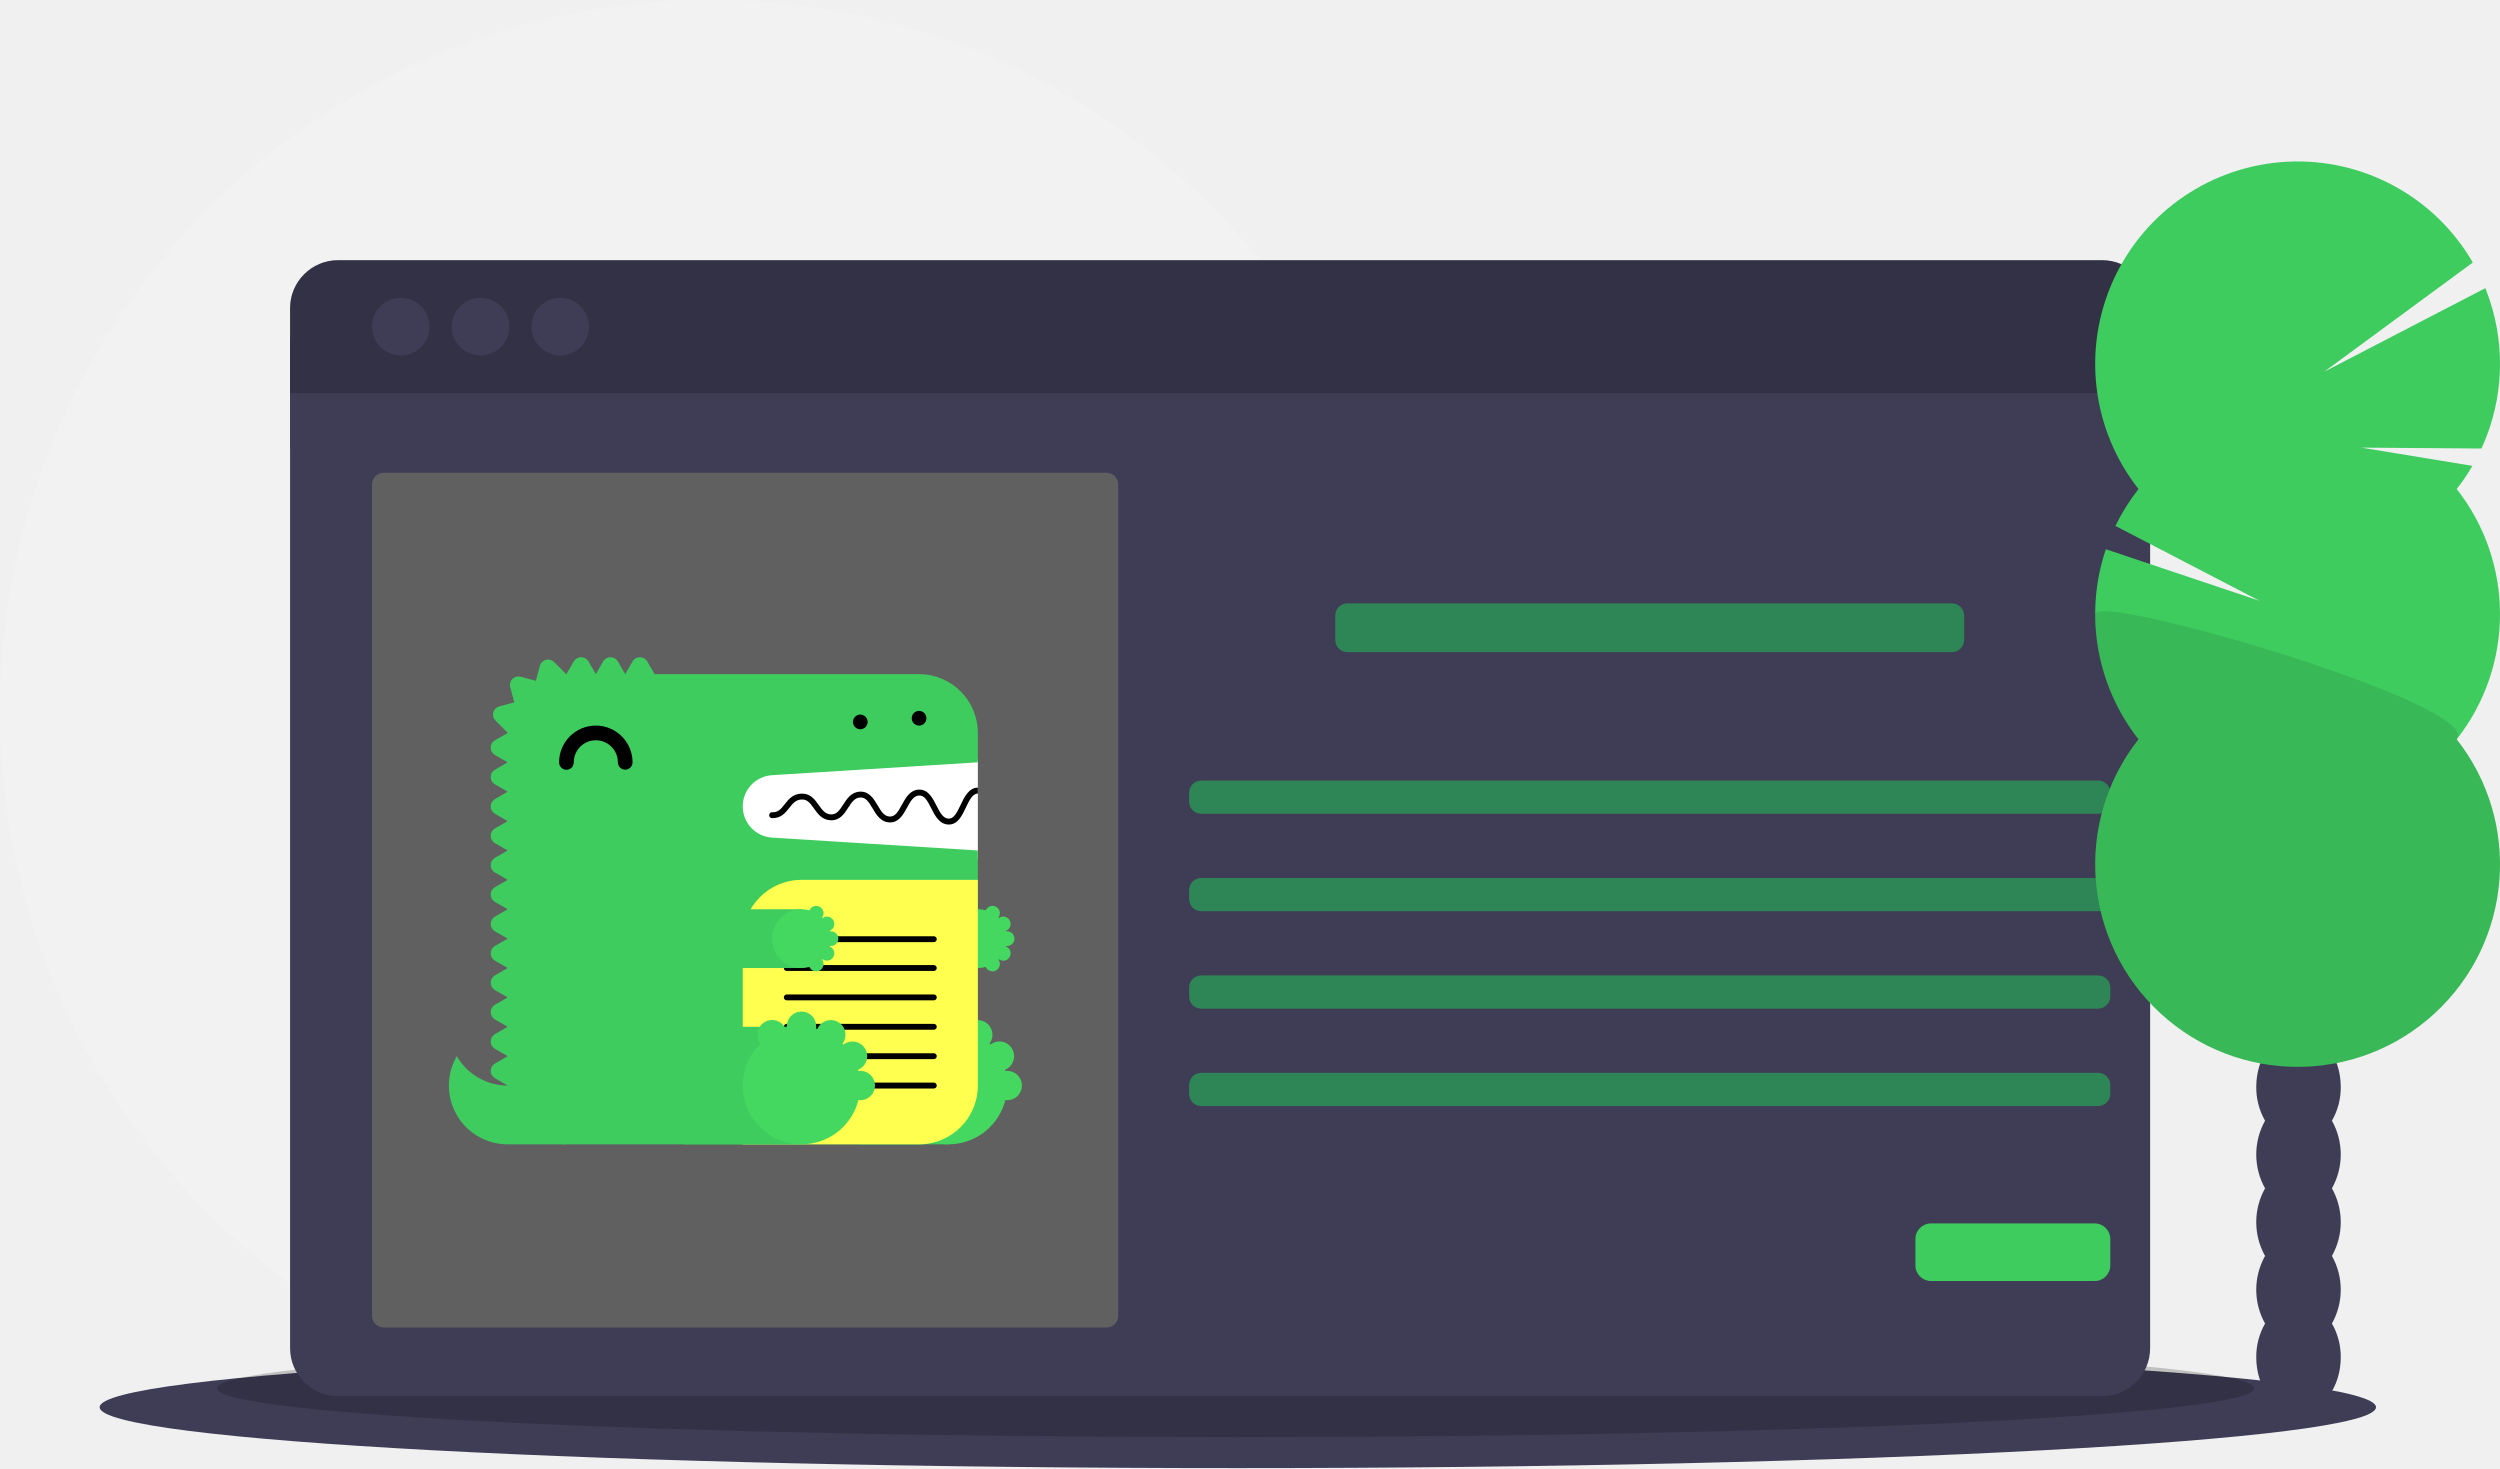
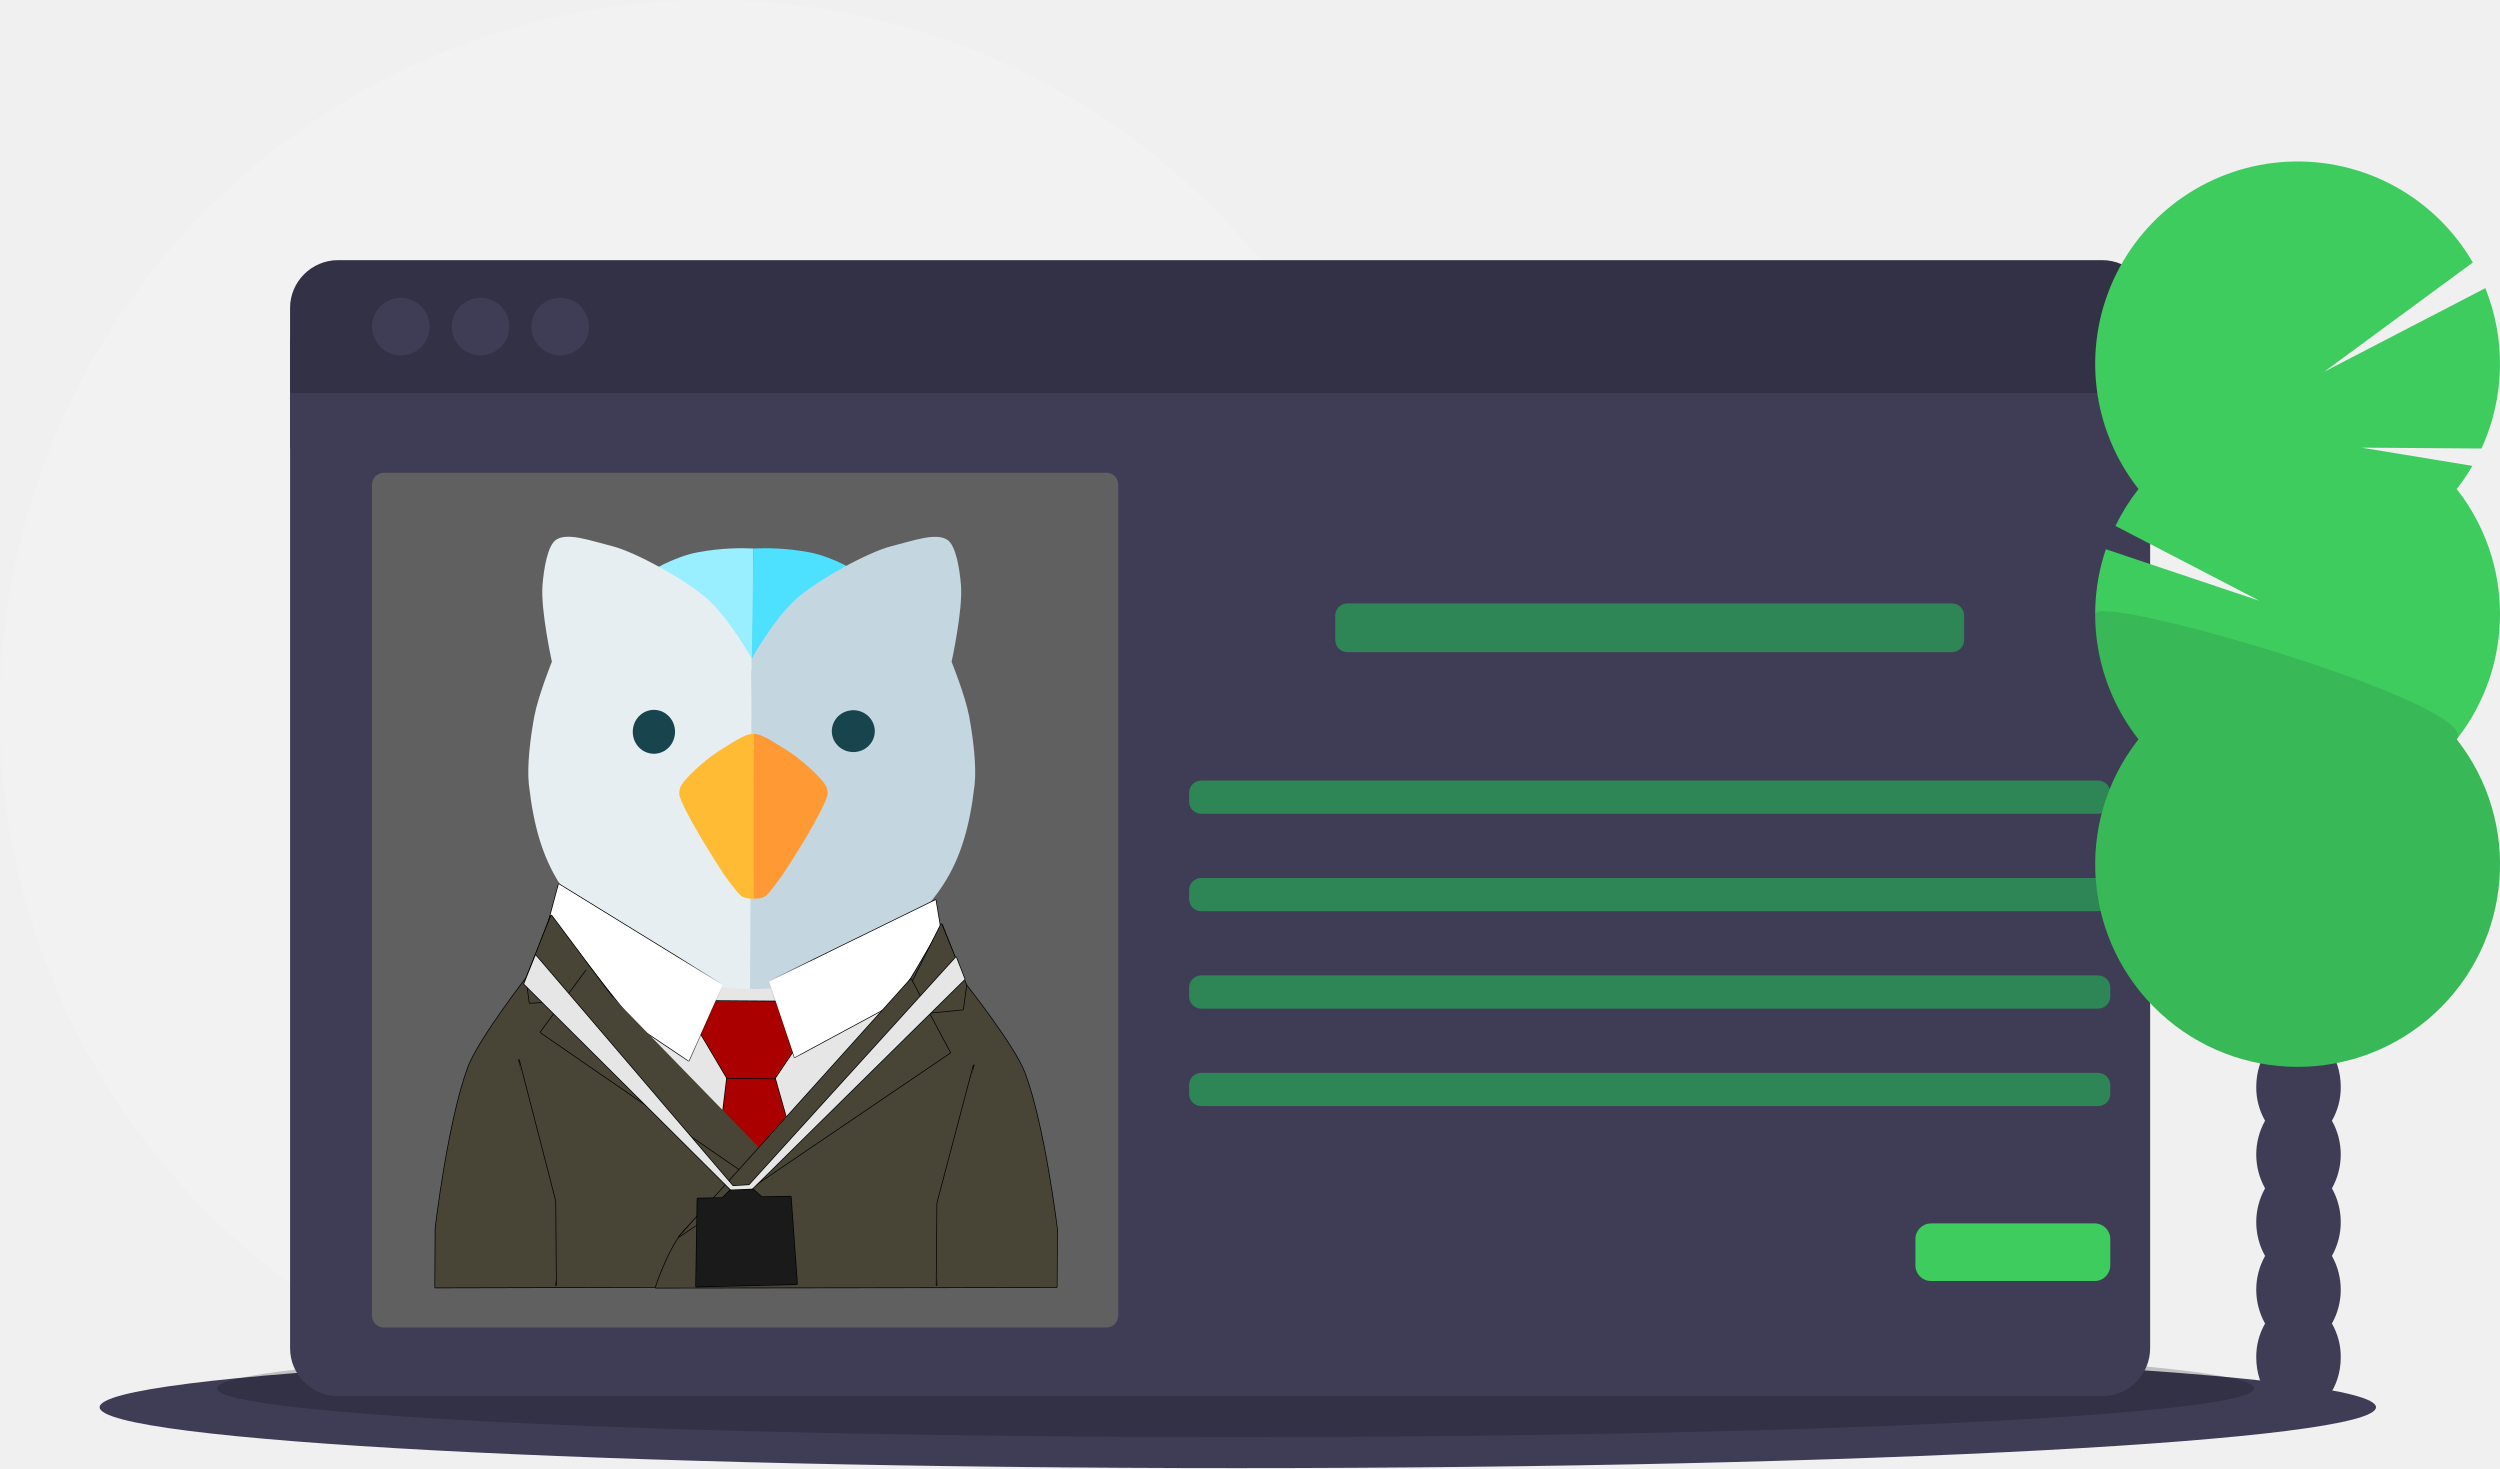
- <svg xmlns="http://www.w3.org/2000/svg" width="1129" height="663" viewBox="0 0 1129 663">
-   <circle cx="321" cy="321" r="321" fill="#f2f2f2" />
-   <ellipse cx="559" cy="635.5" rx="514" ry="27.5" fill="#3f3d56" />
-   <ellipse cx="558" cy="627" rx="460" ry="22" opacity="0.2" />
-   <rect x="131" y="152.5" width="840" height="50" fill="#3f3d56" />
-   <path d="M166.5,727.33A21.67,21.67,0,0,0,188.17,749H984.83A21.67,21.67,0,0,0,1006.5,727.33V296h-840Z" transform="translate(-35.5 -118.5)" fill="#3f3d56" />
-   <path d="M984.83,236H188.17A21.67,21.67,0,0,0,166.5,257.67V296h840V257.67A21.67,21.67,0,0,0,984.83,236Z" transform="translate(-35.5 -118.5)" fill="#3f3d56" />
-   <path d="M984.83,236H188.17A21.67,21.67,0,0,0,166.5,257.67V296h840V257.67A21.67,21.67,0,0,0,984.83,236Z" transform="translate(-35.5 -118.5)" opacity="0.2" />
-   <circle cx="181" cy="147.5" r="13" fill="#3f3d56" />
-   <circle cx="217" cy="147.5" r="13" fill="#3f3d56" />
-   <circle cx="253" cy="147.5" r="13" fill="#3f3d56" />
-   <rect x="168" y="213.5" width="337" height="386" rx="5.335" fill="#606060" />
-   <rect x="603" y="272.5" width="284" height="22" rx="5.476" fill="#2e8555" />
-   <rect x="537" y="352.5" width="416" height="15" rx="5.476" fill="#2e8555" />
-   <rect x="537" y="396.5" width="416" height="15" rx="5.476" fill="#2e8555" />
-   <rect x="537" y="440.5" width="416" height="15" rx="5.476" fill="#2e8555" />
-   <rect x="537" y="484.5" width="416" height="15" rx="5.476" fill="#2e8555" />
-   <rect x="865" y="552.5" width="88" height="26" rx="7.028" fill="#3ecc5f" />
-   <path d="M1088.603,624.616a30.114,30.114,0,0,0,3.983-15.266c0-13.797-8.544-24.981-19.083-24.981s-19.083,11.184-19.083,24.981a30.114,30.114,0,0,0,3.983,15.266,31.248,31.248,0,0,0,0,30.532,31.248,31.248,0,0,0,0,30.532,31.248,31.248,0,0,0,0,30.532,30.114,30.114,0,0,0-3.983,15.266c0,13.797,8.544,24.981,19.083,24.981s19.083-11.184,19.083-24.981a30.114,30.114,0,0,0-3.983-15.266,31.248,31.248,0,0,0,0-30.532,31.248,31.248,0,0,0,0-30.532,31.248,31.248,0,0,0,0-30.532Z" transform="translate(-35.5 -118.5)" fill="#3f3d56" />
-   <ellipse cx="1038.003" cy="460.318" rx="19.083" ry="24.981" fill="#3f3d56" />
-   <ellipse cx="1038.003" cy="429.786" rx="19.083" ry="24.981" fill="#3f3d56" />
-   <path d="M1144.939,339.345a91.611,91.611,0,0,0,7.107-10.461l-50.141-8.235,54.229.403a91.566,91.566,0,0,0,1.746-72.426l-72.754,37.741,67.097-49.321a91.413,91.413,0,1,0-150.971,102.298,91.458,91.458,0,0,0-10.425,16.669l65.087,33.814-69.4-23.292a91.46,91.46,0,0,0,14.738,85.837,91.406,91.406,0,1,0,143.689,0,91.418,91.418,0,0,0,0-113.029Z" transform="translate(-35.5 -118.5)" fill="#3ecc5f" fill-rule="evenodd" />
-   <path d="M981.688,395.859a91.013,91.013,0,0,0,19.561,56.514,91.406,91.406,0,1,0,143.689,0C1157.19,436.821,981.688,385.6,981.688,395.859Z" transform="translate(-35.5 -118.5)" opacity="0.1" />
-   <path d="M365.62,461.436H477.094v45.12H365.62Z" transform="translate(-35.5 -118.5)" fill="#fff" fill-rule="evenodd" />
-   <path d="M264.763,608.741a26.509,26.509,0,0,1-22.962-13.271,26.51,26.51,0,0,0,22.962,39.812H291.304V608.741Z" transform="translate(-35.5 -118.5)" fill="#3ecc5f" fill-rule="evenodd" />
-   <path d="M384.172,468.571l92.922-5.807V449.493a26.541,26.541,0,0,0-26.541-26.541H331.116l-3.318-5.746a3.83,3.83,0,0,0-6.635,0l-3.318,5.746-3.318-5.746a3.83,3.83,0,0,0-6.635,0l-3.318,5.746L301.257,417.205a3.83,3.83,0,0,0-6.635,0L291.304,422.951c-.029,0-.056.004-.086.004l-5.497-5.495a3.829,3.829,0,0,0-6.407,1.717l-1.817,6.773L270.607,424.103a3.83,3.83,0,0,0-4.691,4.693l1.845,6.891-6.771,1.814a3.832,3.832,0,0,0-1.72,6.41l5.497,5.497c0,.028-.004.056-.004.085l-5.746,3.318a3.83,3.83,0,0,0,0,6.635l5.746,3.318L259.016,466.081a3.83,3.83,0,0,0,0,6.635l5.746,3.318-5.746,3.318a3.83,3.83,0,0,0,0,6.635l5.746,3.318-5.746,3.318a3.83,3.83,0,0,0,0,6.635l5.746,3.318-5.746,3.318a3.83,3.83,0,0,0,0,6.635l5.746,3.318-5.746,3.318a3.83,3.83,0,0,0,0,6.635l5.746,3.318-5.746,3.318a3.83,3.83,0,0,0,0,6.635l5.746,3.318-5.746,3.318a3.83,3.83,0,0,0,0,6.635l5.746,3.318L259.016,558.976a3.83,3.83,0,0,0,0,6.635l5.746,3.318-5.746,3.318a3.83,3.83,0,0,0,0,6.635l5.746,3.318-5.746,3.318a3.83,3.83,0,0,0,0,6.635l5.746,3.318-5.746,3.318a3.83,3.83,0,0,0,0,6.635l5.746,3.318A26.541,26.541,0,0,0,291.304,635.283H450.553A26.541,26.541,0,0,0,477.094,608.741V502.575l-92.922-5.807a14.126,14.126,0,0,1,0-28.198" transform="translate(-35.5 -118.5)" fill="#3ecc5f" fill-rule="evenodd" />
-   <path d="M424.011,635.283h39.812V582.2H424.011Z" transform="translate(-35.5 -118.5)" fill="#3ecc5f" fill-rule="evenodd" />
-   <path d="M490.365,602.106a6.602,6.602,0,0,0-.848.085c-.05-.199-.098-.399-.154-.599A6.627,6.627,0,1,0,482.806,590.21q-.22-.225-.445-.446a6.624,6.624,0,1,0-11.397-6.564c-.196-.056-.394-.102-.591-.153a6.64,6.64,0,1,0-13.101,0c-.196.05-.394.097-.591.153a6.628,6.628,0,1,0-11.397,6.564,26.528,26.528,0,1,0,44.231,25.528,6.621,6.621,0,1,0,.848-13.186" transform="translate(-35.5 -118.5)" fill="#44d860" fill-rule="evenodd" />
-   <path d="M437.282,555.658H477.094V529.117H437.282Z" transform="translate(-35.5 -118.5)" fill="#3ecc5f" fill-rule="evenodd" />
-   <path d="M490.365,545.705a3.318,3.318,0,0,0,0-6.635,3.411,3.411,0,0,0-.423.042c-.027-.1-.049-.199-.077-.299a3.319,3.319,0,0,0-1.278-6.379,3.282,3.282,0,0,0-2.001.687q-.109-.113-.223-.223a3.282,3.282,0,0,0,.671-1.983,3.318,3.318,0,0,0-6.37-1.299,13.271,13.271,0,1,0,0,25.541,3.318,3.318,0,0,0,6.37-1.299,3.282,3.282,0,0,0-.671-1.983q.113-.109.223-.223a3.282,3.282,0,0,0,2.001.687,3.318,3.318,0,0,0,1.278-6.379c.028-.098.05-.199.077-.299a3.413,3.413,0,0,0,.423.042" transform="translate(-35.5 -118.5)" fill="#44d860" fill-rule="evenodd" />
-   <path d="M317.845,466.081a3.318,3.318,0,0,1-3.318-3.318,9.953,9.953,0,1,0-19.906,0,3.318,3.318,0,1,1-6.635,0,16.588,16.588,0,1,1,33.177,0,3.318,3.318,0,0,1-3.318,3.318" transform="translate(-35.5 -118.5)" fill-rule="evenodd" />
-   <path d="M370.928,635.283h79.624A26.541,26.541,0,0,0,477.094,608.741v-92.895H397.47a26.541,26.541,0,0,0-26.541,26.541Z" transform="translate(-35.5 -118.5)" fill="#ffff50" fill-rule="evenodd" />
-   <path d="M457.214,556.985H390.808a1.327,1.327,0,0,1,0-2.654h66.407a1.327,1.327,0,0,1,0,2.654m0,26.541H390.808a1.327,1.327,0,1,1,0-2.654h66.407a1.327,1.327,0,0,1,0,2.654m0,26.541H390.808a1.327,1.327,0,1,1,0-2.654h66.407a1.327,1.327,0,0,1,0,2.654m0-66.107H390.808a1.327,1.327,0,0,1,0-2.654h66.407a1.327,1.327,0,0,1,0,2.654m0,26.295H390.808a1.327,1.327,0,0,1,0-2.654h66.407a1.327,1.327,0,0,1,0,2.654m0,26.541H390.808a1.327,1.327,0,0,1,0-2.654h66.407a1.327,1.327,0,0,1,0,2.654M477.094,474.191c-.016,0-.029-.008-.045-.007-4.101.139-6.041,4.241-7.753,7.86-1.786,3.782-3.168,6.241-5.432,6.167-2.507-.09-3.94-2.922-5.458-5.919-1.744-3.442-3.734-7.347-7.913-7.201-4.042.138-5.989,3.708-7.706,6.857-1.827,3.355-3.071,5.395-5.469,5.3-2.557-.093-3.916-2.395-5.489-5.06-1.753-2.967-3.78-6.304-7.878-6.189-3.973.137-5.925,3.165-7.648,5.839-1.822,2.827-3.099,4.549-5.527,4.447-2.618-.093-3.971-2.004-5.535-4.216-1.757-2.486-3.737-5.299-7.823-5.162-3.886.133-5.838,2.614-7.559,4.801-1.635,2.076-2.912,3.718-5.612,3.615a1.328,1.328,0,1,0-.096,2.654c4.004.134,6.032-2.389,7.793-4.628,1.562-1.985,2.91-3.699,5.564-3.789,2.556-.109,3.754,1.48,5.567,4.041,1.721,2.434,3.675,5.194,7.605,5.336,4.118.138,6.099-2.939,7.854-5.663,1.569-2.434,2.922-4.535,5.507-4.624,2.379-.089,3.675,1.792,5.501,4.885,1.721,2.916,3.671,6.219,7.68,6.365,4.147.143,6.15-3.477,7.895-6.682,1.512-2.771,2.938-5.388,5.466-5.476,2.379-.056,3.62,2.117,5.456,5.746,1.715,3.388,3.659,7.226,7.73,7.373l.224.004c4.066,0,5.996-4.081,7.704-7.689,1.512-3.198,2.942-6.211,5.397-6.334Z" transform="translate(-35.5 -118.5)" fill-rule="evenodd" />
-   <path d="M344.387,635.283h53.083V582.2H344.387Z" transform="translate(-35.5 -118.5)" fill="#3ecc5f" fill-rule="evenodd" />
-   <path d="M424.011,602.106a6.602,6.602,0,0,0-.848.085c-.05-.199-.098-.399-.154-.599A6.627,6.627,0,1,0,416.452,590.21q-.22-.225-.445-.446a6.624,6.624,0,1,0-11.397-6.564c-.196-.056-.394-.102-.591-.153a6.64,6.64,0,1,0-13.101,0c-.196.05-.394.097-.591.153a6.628,6.628,0,1,0-11.397,6.564,26.528,26.528,0,1,0,44.231,25.528,6.621,6.621,0,1,0,.848-13.186" transform="translate(-35.5 -118.5)" fill="#44d860" fill-rule="evenodd" />
-   <path d="M344.387,555.658h53.083V529.117H344.387Z" transform="translate(-35.5 -118.5)" fill="#3ecc5f" fill-rule="evenodd" />
-   <path d="M410.74,545.705a3.318,3.318,0,1,0,0-6.635,3.411,3.411,0,0,0-.423.042c-.027-.1-.049-.199-.077-.299a3.319,3.319,0,0,0-1.278-6.379,3.282,3.282,0,0,0-2.001.687q-.109-.113-.223-.223a3.282,3.282,0,0,0,.671-1.983,3.318,3.318,0,0,0-6.37-1.299,13.271,13.271,0,1,0,0,25.541,3.318,3.318,0,0,0,6.37-1.299,3.282,3.282,0,0,0-.671-1.983q.113-.109.223-.223a3.282,3.282,0,0,0,2.001.687,3.318,3.318,0,0,0,1.278-6.379c.028-.098.05-.199.077-.299a3.413,3.413,0,0,0,.423.042" transform="translate(-35.5 -118.5)" fill="#44d860" fill-rule="evenodd" />
-   <path d="M424.011,447.834a3.603,3.603,0,0,1-.65-.066,3.344,3.344,0,0,1-.624-.186,3.447,3.447,0,0,1-.572-.305,5.027,5.027,0,0,1-.504-.411,3.887,3.887,0,0,1-.41-.504,3.275,3.275,0,0,1-.557-1.845,3.602,3.602,0,0,1,.066-.65,3.826,3.826,0,0,1,.184-.624,3.489,3.489,0,0,1,.307-.571,3.197,3.197,0,0,1,.914-.916,3.447,3.447,0,0,1,.572-.305,3.344,3.344,0,0,1,.624-.186,3.069,3.069,0,0,1,1.301,0,3.223,3.223,0,0,1,1.194.491,5.028,5.028,0,0,1,.504.411,4.88,4.88,0,0,1,.411.504,3.382,3.382,0,0,1,.305.571,3.478,3.478,0,0,1,.252,1.274A3.364,3.364,0,0,1,426.36,446.865a5.027,5.027,0,0,1-.504.411,3.306,3.306,0,0,1-1.845.557m26.541-1.659a3.388,3.388,0,0,1-2.35-.969,5.042,5.042,0,0,1-.41-.504,3.275,3.275,0,0,1-.557-1.845,3.387,3.387,0,0,1,.967-2.349,5.026,5.026,0,0,1,.504-.411,3.447,3.447,0,0,1,.572-.305,3.343,3.343,0,0,1,.624-.186,3.07,3.07,0,0,1,1.301,0,3.224,3.224,0,0,1,1.194.491,5.026,5.026,0,0,1,.504.411,3.388,3.388,0,0,1,.969,2.349,3.726,3.726,0,0,1-.066.65,3.374,3.374,0,0,1-.186.624,4.715,4.715,0,0,1-.305.571,4.88,4.88,0,0,1-.411.504,5.026,5.026,0,0,1-.504.411,3.305,3.305,0,0,1-1.845.557" transform="translate(-35.5 -118.5)" fill-rule="evenodd" />
+ <svg xmlns="http://www.w3.org/2000/svg" xmlns:xlink="http://www.w3.org/1999/xlink" width="1129" height="663" viewBox="0 0 1129 663" version="1.1" id="svg29" xml:space="preserve">
+   <defs id="defs29">
+     <linearGradient id="linearGradient68">
+       <stop style="stop-color:#000000;stop-opacity:1;" offset="0.755" id="stop68" />
+       <stop style="stop-color:#000000;stop-opacity:0;" offset="1" id="stop69" />
+     </linearGradient>
+     <linearGradient xlink:href="#linearGradient68" id="linearGradient69" x1="43.142" y1="117.556" x2="91.401" y2="117.556" gradientUnits="userSpaceOnUse" />
+     <linearGradient xlink:href="#linearGradient68" id="linearGradient70" gradientUnits="userSpaceOnUse" x1="43.142" y1="117.556" x2="91.401" y2="117.556" gradientTransform="matrix(-0.9593693,-0.09243525,-0.0925138,0.9585547,202.0011,12.53391)" />
+   </defs>
+   <circle cx="321" cy="321" r="321" fill="#f2f2f2" id="circle1" />
+   <ellipse cx="559" cy="635.5" rx="514" ry="27.5" fill="#3f3d56" id="ellipse1" />
+   <ellipse cx="558" cy="627" rx="460" ry="22" opacity="0.2" id="ellipse2" />
+   <rect x="131" y="152.5" width="840" height="50" fill="#3f3d56" id="rect2" />
+   <path d="M166.5,727.33A21.67,21.67,0,0,0,188.17,749H984.83A21.67,21.67,0,0,0,1006.5,727.33V296h-840Z" transform="translate(-35.5 -118.5)" fill="#3f3d56" id="path2" />
+   <path d="M984.83,236H188.17A21.67,21.67,0,0,0,166.5,257.67V296h840V257.67A21.67,21.67,0,0,0,984.83,236Z" transform="translate(-35.5 -118.5)" fill="#3f3d56" id="path3" />
+   <path d="M984.83,236H188.17A21.67,21.67,0,0,0,166.5,257.67V296h840V257.67A21.67,21.67,0,0,0,984.83,236Z" transform="translate(-35.5 -118.5)" opacity="0.2" id="path4" />
+   <circle cx="181" cy="147.5" r="13" fill="#3f3d56" id="circle4" />
+   <circle cx="217" cy="147.5" r="13" fill="#3f3d56" id="circle5" />
+   <circle cx="253" cy="147.5" r="13" fill="#3f3d56" id="circle6" />
+   <rect x="168" y="213.5" width="337" height="386" rx="5.335" fill="#606060" id="rect6" />
+   <rect x="603" y="272.5" width="284" height="22" rx="5.476" fill="#2e8555" id="rect7" />
+   <rect x="537" y="352.5" width="416" height="15" rx="5.476" fill="#2e8555" id="rect8" />
+   <rect x="537" y="396.5" width="416" height="15" rx="5.476" fill="#2e8555" id="rect9" />
+   <rect x="537" y="440.5" width="416" height="15" rx="5.476" fill="#2e8555" id="rect10" />
+   <rect x="537" y="484.5" width="416" height="15" rx="5.476" fill="#2e8555" id="rect11" />
+   <rect x="865" y="552.5" width="88" height="26" rx="7.028" fill="#3ecc5f" id="rect12" />
+   <path d="M1088.603,624.616a30.114,30.114,0,0,0,3.983-15.266c0-13.797-8.544-24.981-19.083-24.981s-19.083,11.184-19.083,24.981a30.114,30.114,0,0,0,3.983,15.266,31.248,31.248,0,0,0,0,30.532,31.248,31.248,0,0,0,0,30.532,31.248,31.248,0,0,0,0,30.532,30.114,30.114,0,0,0-3.983,15.266c0,13.797,8.544,24.981,19.083,24.981s19.083-11.184,19.083-24.981a30.114,30.114,0,0,0-3.983-15.266,31.248,31.248,0,0,0,0-30.532,31.248,31.248,0,0,0,0-30.532,31.248,31.248,0,0,0,0-30.532Z" transform="translate(-35.5 -118.5)" fill="#3f3d56" id="path12" />
+   <ellipse cx="1038.003" cy="460.318" rx="19.083" ry="24.981" fill="#3f3d56" id="ellipse12" />
+   <ellipse cx="1038.003" cy="429.786" rx="19.083" ry="24.981" fill="#3f3d56" id="ellipse13" />
+   <path d="M1144.939,339.345a91.611,91.611,0,0,0,7.107-10.461l-50.141-8.235,54.229.403a91.566,91.566,0,0,0,1.746-72.426l-72.754,37.741,67.097-49.321a91.413,91.413,0,1,0-150.971,102.298,91.458,91.458,0,0,0-10.425,16.669l65.087,33.814-69.4-23.292a91.46,91.46,0,0,0,14.738,85.837,91.406,91.406,0,1,0,143.689,0,91.418,91.418,0,0,0,0-113.029Z" transform="translate(-35.5 -118.5)" fill="#3ecc5f" fill-rule="evenodd" id="path13" />
+   <path d="M981.688,395.859a91.013,91.013,0,0,0,19.561,56.514,91.406,91.406,0,1,0,143.689,0C1157.19,436.821,981.688,385.6,981.688,395.859Z" transform="translate(-35.5 -118.5)" opacity="0.1" id="path14" />
+   <g fill="none" fill-rule="evenodd" id="g15" style="display:inline" transform="matrix(1.736554,0,0,1.736554,167.9178,235.022)">
+     <path style="display:inline;fill:#e6e6e6;fill-opacity:1;stroke:#000000;stroke-width:0.378;stroke-linejoin:bevel;stroke-dasharray:none;stroke-dashoffset:0;stroke-opacity:1;paint-order:stroke fill markers" d="m 52.553,119.801 c 0,0 30.22,-0.457 45.704,-0.498 15.484,-0.042 47.198,0.249 47.198,0.249 l 12.453,36.115 -31.133,39.602 L 85.679,194.022 49.813,133.998 Z" id="path70" />
+     <g id="g18" style="display:inline">
+       <path style="display:inline;fill:#99eeff;fill-opacity:1;stroke-width:0.962" d="M 70.16,15.143 C 71.408,13.416 78.905,9.375 84.71,8.294 90.985,7.125 96.134,7.146 99.265,7.306 L 99.009,39.352 85.945,24.49 c 0,0 -19.028,-4.86 -15.784,-9.347 z" id="path21" />
+       <path style="display:inline;fill:#4de1ff;fill-opacity:1;stroke-width:0.962" d="M 128.326,15.143 C 127.079,13.416 119.582,9.375 113.777,8.294 107.501,7.125 102.352,7.146 99.222,7.306 L 98.792,39.813 112.542,24.49 c 0,0 19.028,-4.86 15.784,-9.347 z" id="path22" />
+       <path d="M 47.98,4.986 C 45.709,6.418 44.71,12.644 44.381,16.907 c -0.5,6.488 2.443,19.83 2.443,19.83 0,0 -3.577,8.907 -4.573,14.242 -0.996,5.334 -1.956,12.886 -1.403,17.764 0.626,5.524 1.545,10.256 2.843,14.451 1.298,4.194 2.975,7.85 5.116,11.219 2.142,3.369 4.748,6.451 7.905,9.499 3.157,3.048 6.91,6 11.208,9.291 3.335,2.554 11.664,5.945 18.661,7.453 6.997,1.507 12.663,1.131 12.663,1.131 L 98.801,35.928 c 0,0 -5.844,-10.47 -11.623,-15.586 C 81.398,15.225 68.425,8.19 62.521,6.693 56.618,5.196 50.948,3.116 47.98,4.986 Z" style="fill:#e6eef2;fill-opacity:1" id="path17" />
+       <path d="m 149.617,5.004 c 2.272,1.432 3.271,7.658 3.599,11.92 0.5,6.488 -2.443,19.83 -2.443,19.83 0,0 3.577,8.907 4.573,14.242 0.996,5.334 1.956,12.886 1.403,17.764 -0.626,5.524 -1.545,10.256 -2.843,14.451 -1.298,4.194 -2.975,7.85 -5.116,11.219 -2.142,3.369 -4.748,6.451 -7.905,9.499 -3.157,3.048 -6.91,6 -11.208,9.291 -3.335,2.554 -11.664,5.945 -18.661,7.453 -6.997,1.507 -12.663,1.131 -12.663,1.131 l 0.441,-85.857 c 0,0 5.844,-10.47 11.623,-15.586 5.779,-5.116 18.753,-12.151 24.656,-13.648 5.903,-1.497 11.573,-3.577 14.541,-1.707 z" style="fill:#c4d6e0;fill-opacity:1" id="path18" />
+       <path d="m 73.355,60.682 c -0.352,0 -0.726,-0.046 -1.079,-0.114 -0.354,-0.071 -0.701,-0.179 -1.035,-0.32 -0.33,-0.137 -0.638,-0.32 -0.949,-0.525 -0.286,-0.206 -0.57,-0.457 -0.836,-0.708 -0.24,-0.274 -0.482,-0.548 -0.68,-0.868 -0.198,-0.32 -0.374,-0.639 -0.508,-0.982 -0.27,-0.697 -0.411,-1.441 -0.416,-2.192 0,-0.365 0.044,-0.754 0.11,-1.119 0.066,-0.365 0.176,-0.708 0.306,-1.073 0.134,-0.343 0.31,-0.662 0.508,-0.982 0.198,-0.297 0.44,-0.594 0.68,-0.868 0.266,-0.251 0.55,-0.502 0.836,-0.708 0.31,-0.206 0.619,-0.388 0.949,-0.525 0.328,-0.137 0.682,-0.251 1.035,-0.32 0.704,-0.16 1.431,-0.16 2.157,0 0.35,0.069 0.704,0.183 1.035,0.32 0.328,0.137 0.638,0.32 0.946,0.525 0.286,0.206 0.57,0.457 0.836,0.708 0.242,0.274 0.484,0.571 0.682,0.868 0.198,0.32 0.374,0.639 0.506,0.982 0.132,0.365 0.242,0.708 0.308,1.073 0.064,0.365 0.11,0.754 0.11,1.119 0,1.507 -0.597,2.992 -1.607,4.042 -0.266,0.251 -0.55,0.502 -0.836,0.708 -0.308,0.206 -0.619,0.388 -0.946,0.525 -0.671,0.284 -1.388,0.431 -2.113,0.434 m 51.859,-0.439 c -1.476,0 -2.907,-0.588 -3.961,-1.589 -0.248,-0.261 -0.479,-0.537 -0.691,-0.827 -0.201,-0.305 -0.38,-0.61 -0.517,-0.936 -0.274,-0.665 -0.418,-1.374 -0.423,-2.09 0,-1.437 0.604,-2.83 1.63,-3.853 0.271,-0.239 0.559,-0.479 0.85,-0.675 0.315,-0.196 0.628,-0.37 0.964,-0.501 0.333,-0.131 0.693,-0.239 1.051,-0.305 0.716,-0.152 1.476,-0.152 2.192,0 0.356,0.065 0.716,0.174 1.051,0.305 0.333,0.131 0.649,0.305 0.962,0.501 0.291,0.196 0.579,0.435 0.85,0.675 1.026,1.023 1.633,2.417 1.633,3.853 0,0.348 -0.047,0.718 -0.112,1.067 -0.067,0.348 -0.179,0.697 -0.313,1.023 -0.157,0.327 -0.313,0.631 -0.514,0.936 -0.201,0.283 -0.447,0.566 -0.693,0.827 -0.271,0.239 -0.559,0.479 -0.85,0.675 -0.313,0.196 -0.628,0.37 -0.962,0.501 -0.682,0.271 -1.411,0.411 -2.147,0.414" fill="#000000" id="path15" style="display:inline;fill:#17444d;fill-opacity:1;stroke-width:2.675" />
+       <path style="display:inline;fill:#ff9933;fill-opacity:1" d="m 99.137,98.361 c 0,0 2.245,0.176 3.39,-0.793 1.145,-0.969 4.183,-5.239 4.183,-5.239 0,0 8.519,-12.806 11.315,-19.549 0.52,-1.254 0.612,-1.53 0.381,-2.857 -0.22,-1.266 -1.888,-2.946 -2.758,-3.835 -3.931,-4.016 -7.768,-6.348 -7.768,-6.348 0,0 -4.504,-2.896 -6.273,-3.659 -1.769,-0.763 -2.381,-0.515 -2.381,-0.515 z" id="path20" />
+       <path style="display:inline;fill:#ffbb33;fill-opacity:1" d="m 99.33,98.361 c 0,0 -2.245,0.176 -3.39,-0.793 -1.145,-0.969 -4.183,-5.239 -4.183,-5.239 0,0 -8.519,-12.806 -11.315,-19.549 -0.52,-1.254 -0.612,-1.53 -0.381,-2.857 0.22,-1.266 1.888,-2.946 2.758,-3.835 3.931,-4.016 7.768,-6.348 7.768,-6.348 0,0 4.504,-2.896 6.273,-3.659 1.769,-0.763 2.381,-0.515 2.381,-0.515 z" id="path19" />
+     </g>
+     <g id="g72">
+       <path style="display:inline;fill:#aa0000;fill-opacity:1;stroke:#000000;stroke-width:0.378;stroke-linejoin:bevel;stroke-dasharray:none;stroke-dashoffset:0;stroke-opacity:1;paint-order:stroke fill markers" d="m 92.373,144.856 -4.227,35.311 14.469,16.595 12.951,-13.823 -10.772,-38.045 z" id="path72" />
+       <path style="display:inline;fill:#aa0000;fill-opacity:1;stroke:#000000;stroke-width:0.378;stroke-linejoin:bevel;stroke-dasharray:none;stroke-dashoffset:0;stroke-opacity:1;paint-order:stroke fill markers" d="m 92.373,145.032 12.416,0.088 6.957,-10.303 -0.704,-9.686 -24.392,-0.176 -1.673,7.573 z" id="path71" />
+       <path style="fill:#ffffff;fill-opacity:1;stroke:url(#linearGradient69);stroke-width:0.378;stroke-linejoin:bevel;stroke-dasharray:none;stroke-dashoffset:0;stroke-opacity:1;paint-order:stroke fill markers" d="m 43.325,114.299 5.283,-19.725 42.62,26.241 -8.806,19.725 z" id="path48" />
+       <path style="display:inline;fill:#ffffff;fill-opacity:1;stroke:url(#linearGradient70);stroke-width:0.364;stroke-linejoin:bevel;stroke-dasharray:none;stroke-dashoffset:0;stroke-opacity:1;paint-order:stroke fill markers" d="m 149.863,118.091 -3.244,-19.396 -43.316,21.214 6.623,19.721 z" id="path48-3" />
+     </g>
+     <g id="g80">
+       <path style="display:inline;fill:#484537;fill-opacity:1;stroke:#000000;stroke-width:0.378;stroke-linejoin:bevel;stroke-dasharray:none;stroke-dashoffset:0;stroke-opacity:1;paint-order:stroke fill markers" d="m 40.507,118.526 c 0,0 -12.839,16.558 -15.498,23.776 -5.193,14.096 -8.454,41.74 -8.454,41.74 l -0.088,15.454 123.546,-0.308 c 0,0 -37.689,-31.055 -53.275,-47.111 C 71.151,136.02 46.495,102.852 46.495,102.852 Z" id="path74" />
+       <path style="fill:#484537;fill-opacity:1;stroke:#000000;stroke-width:0.378;stroke-linejoin:bevel;stroke-dasharray:none;stroke-dashoffset:0;stroke-opacity:1;paint-order:stroke fill markers" d="m 46.671,102.676 -6.516,16.291 0.881,6.516 21.662,-1.321 z" id="path73" />
+       <path style="fill:#484537;fill-opacity:1;stroke:#000000;stroke-width:0.378;stroke-linejoin:bevel;stroke-dasharray:none;stroke-dashoffset:0;stroke-opacity:1;paint-order:stroke fill markers" d="m 38.217,140.189 9.51,36.808 0.176,22.015" id="path75" />
+       <path style="fill:#484537;fill-opacity:1;stroke:#000000;stroke-width:0.378;stroke-linejoin:bevel;stroke-dasharray:none;stroke-dashoffset:0;stroke-opacity:1;paint-order:stroke fill markers" d="m 55.791,116.936 -11.955,16.189 84.06,57.908" id="path76" />
+     </g>
+     <g id="g83" transform="matrix(-1.000029,0,0,0.9768836,194.7689,4.614235)">
+       <path style="display:inline;fill:#484537;fill-opacity:1;stroke:#000000;stroke-width:0.378;stroke-linejoin:bevel;stroke-dasharray:none;stroke-dashoffset:0;stroke-opacity:1;paint-order:stroke fill markers" d="m 40.507,118.526 c 0,0 -12.839,16.558 -15.498,23.776 -5.193,14.096 -8.454,41.74 -8.454,41.74 l 0.093,15.349 104.344,0.158 c 0,0 -3.374,-10.674 -7.538,-15.274 C 104.37,174.238 82.499,153.923 78.636,150.093 62.754,134.344 46.495,102.852 46.495,102.852 Z" id="path80" />
+       <path style="fill:#484537;fill-opacity:1;stroke:#000000;stroke-width:0.378;stroke-linejoin:bevel;stroke-dasharray:none;stroke-dashoffset:0;stroke-opacity:1;paint-order:stroke fill markers" d="m 46.671,102.676 -6.516,16.291 0.881,6.516 17.612,1.744 z" id="path81" />
+       <path style="fill:#484537;fill-opacity:1;stroke:#000000;stroke-width:0.378;stroke-linejoin:bevel;stroke-dasharray:none;stroke-dashoffset:0;stroke-opacity:1;paint-order:stroke fill markers" d="m 38.217,140.189 9.51,36.808 0.176,22.015" id="path82" />
+       <path style="fill:#484537;fill-opacity:1;stroke:#000000;stroke-width:0.382;stroke-linecap:butt;stroke-linejoin:bevel;stroke-dasharray:none;stroke-dashoffset:0;stroke-opacity:1;paint-order:markers stroke fill" d="m 54.579,117.329 -10.214,19.651 70.568,49.037 z" id="path83" />
+     </g>
+     <g id="g89">
+       <path style="fill:#e6e6e6;fill-opacity:1;stroke:#000000;stroke-width:0.378;stroke-linecap:butt;stroke-linejoin:bevel;stroke-dasharray:none;stroke-dashoffset:0;stroke-opacity:1;paint-order:markers stroke fill" d="m 42.59,113.076 -2.989,7.472 54.047,53.798 4.981,-0.249 55.542,-54.795 -2.242,-5.729 -53.798,59.278 -4.234,0.249 z" id="path84" />
+       <path style="fill:#1a1a1a;fill-opacity:1;stroke:#000000;stroke-width:0.378;stroke-linecap:butt;stroke-linejoin:bevel;stroke-dasharray:none;stroke-dashoffset:0;stroke-opacity:1;paint-order:markers stroke fill" d="m 93.151,174.222 -1.993,1.993 -6.476,0.125 -0.374,22.914 26.276,-0.623 -1.619,-22.79 -7.597,0.125 -2.242,-1.993 z" id="path85" />
+     </g>
+   </g>
</svg>
